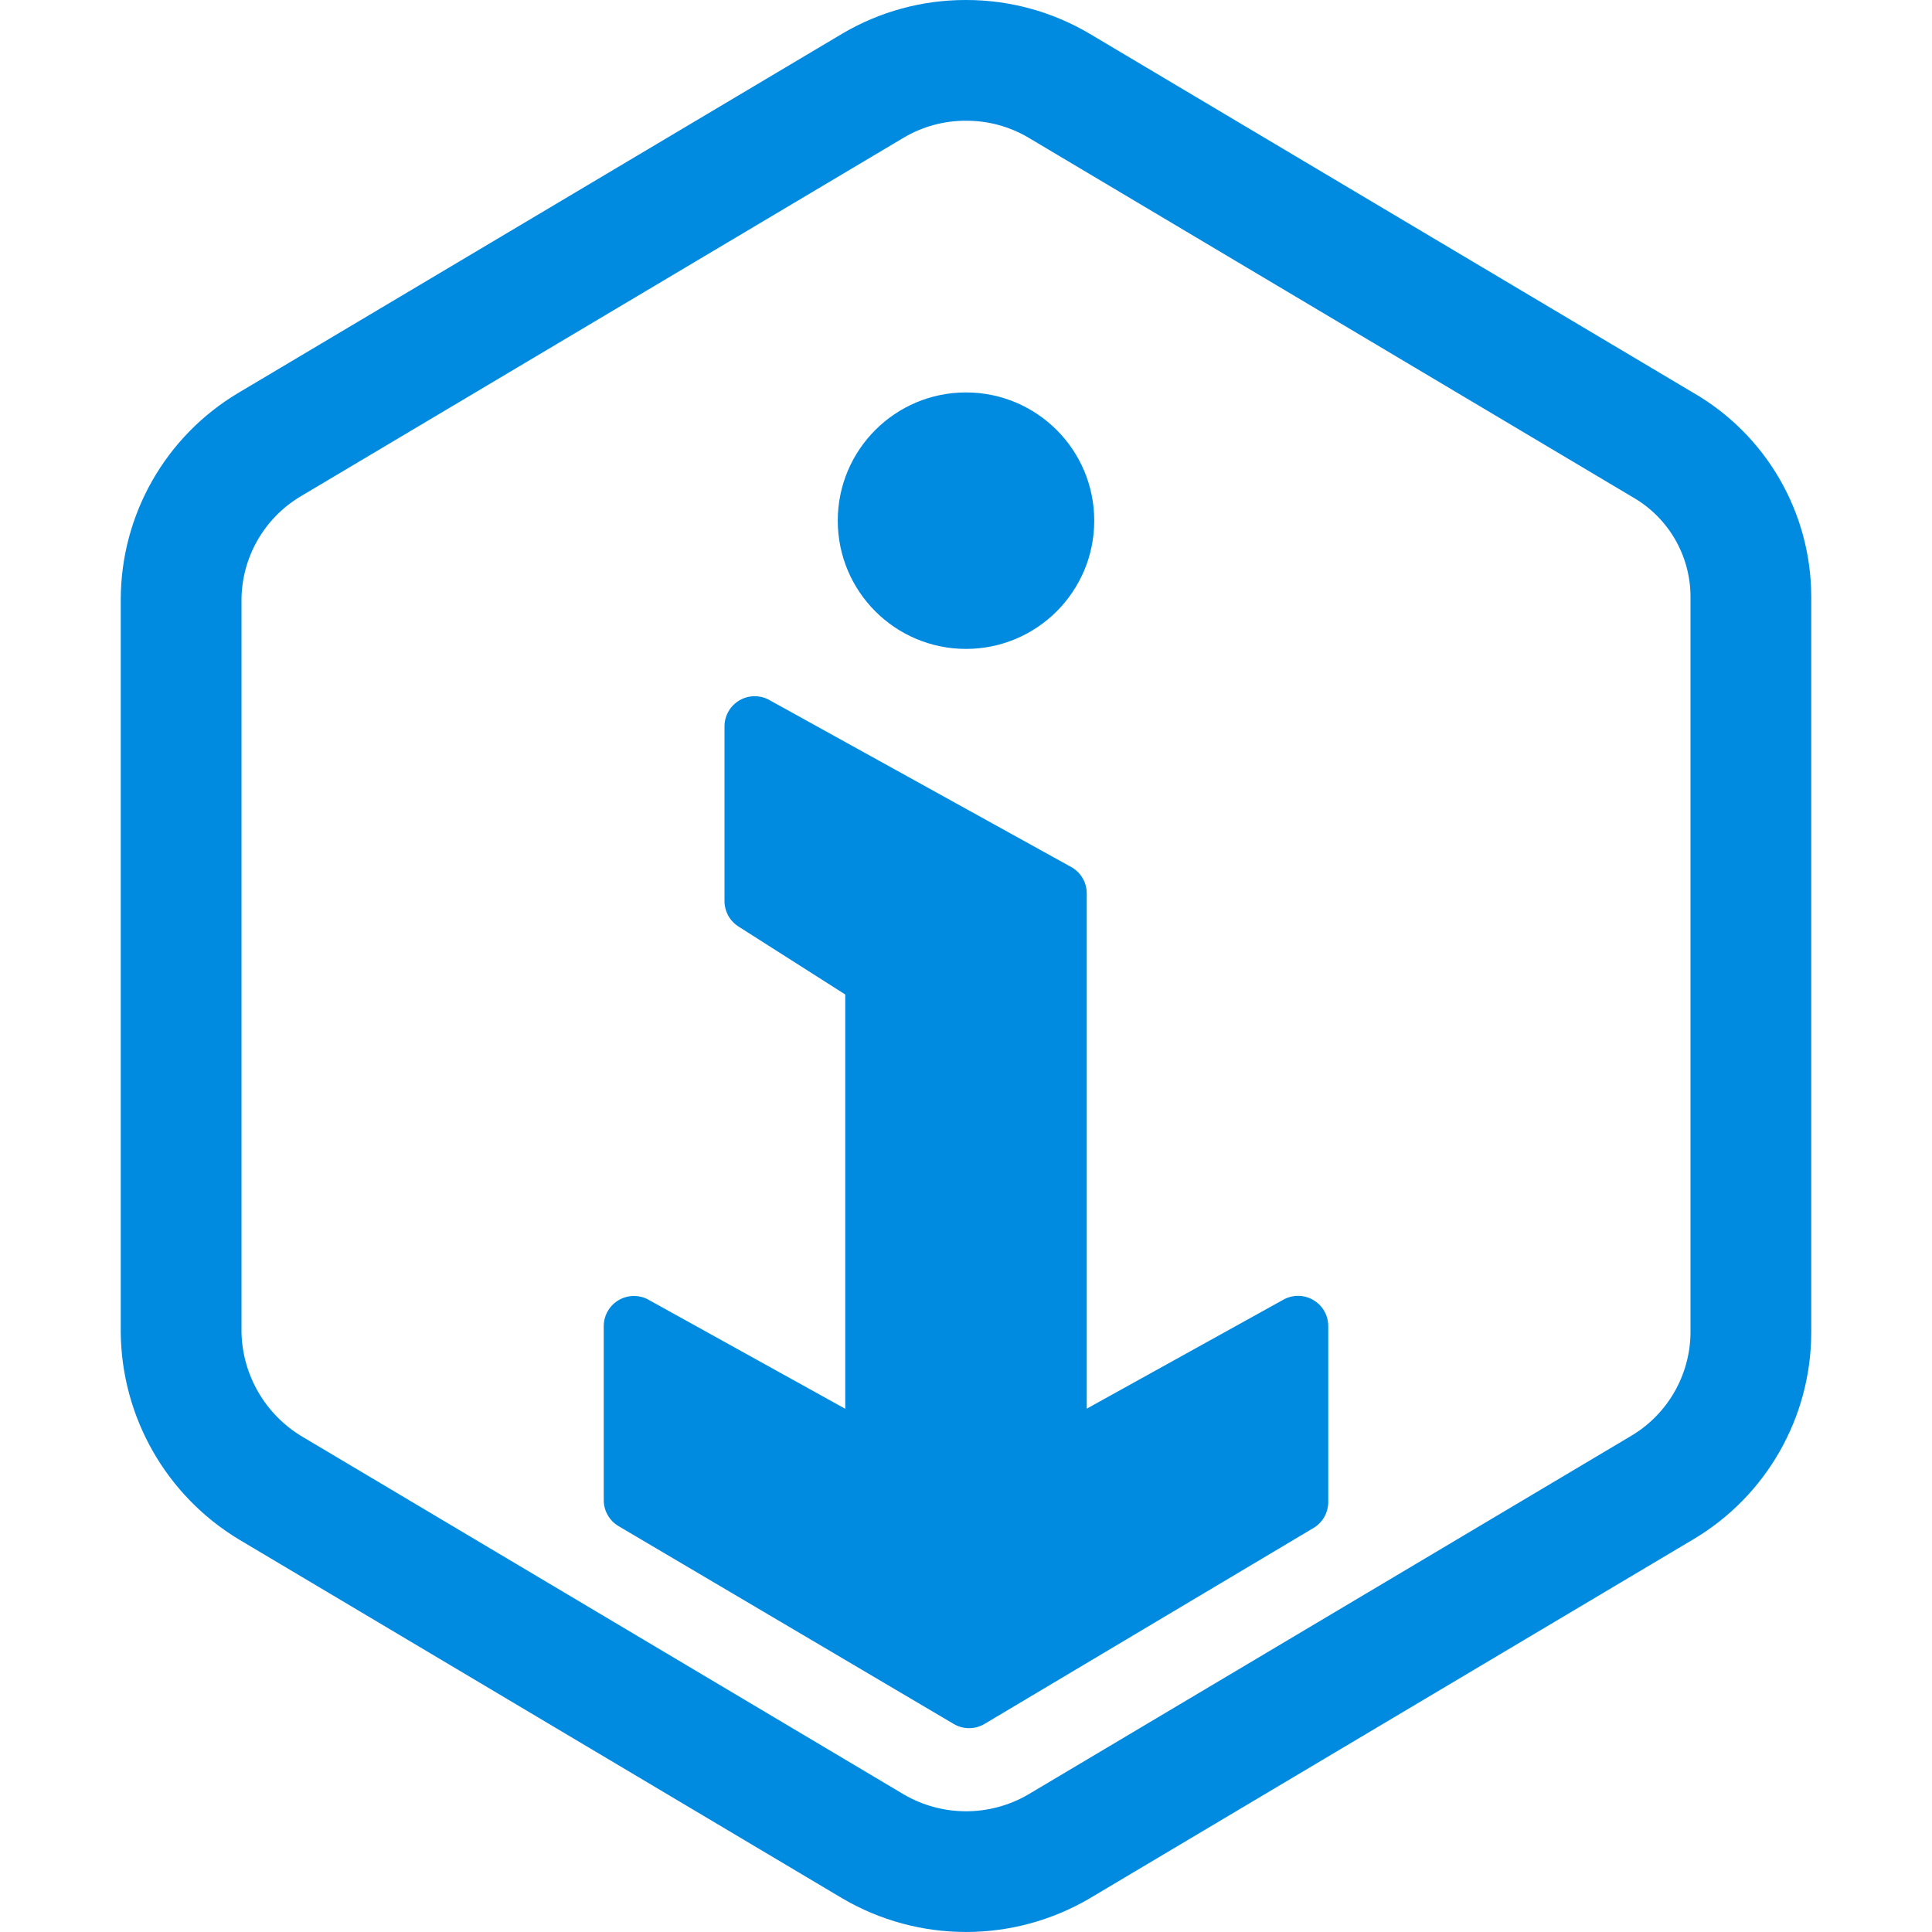
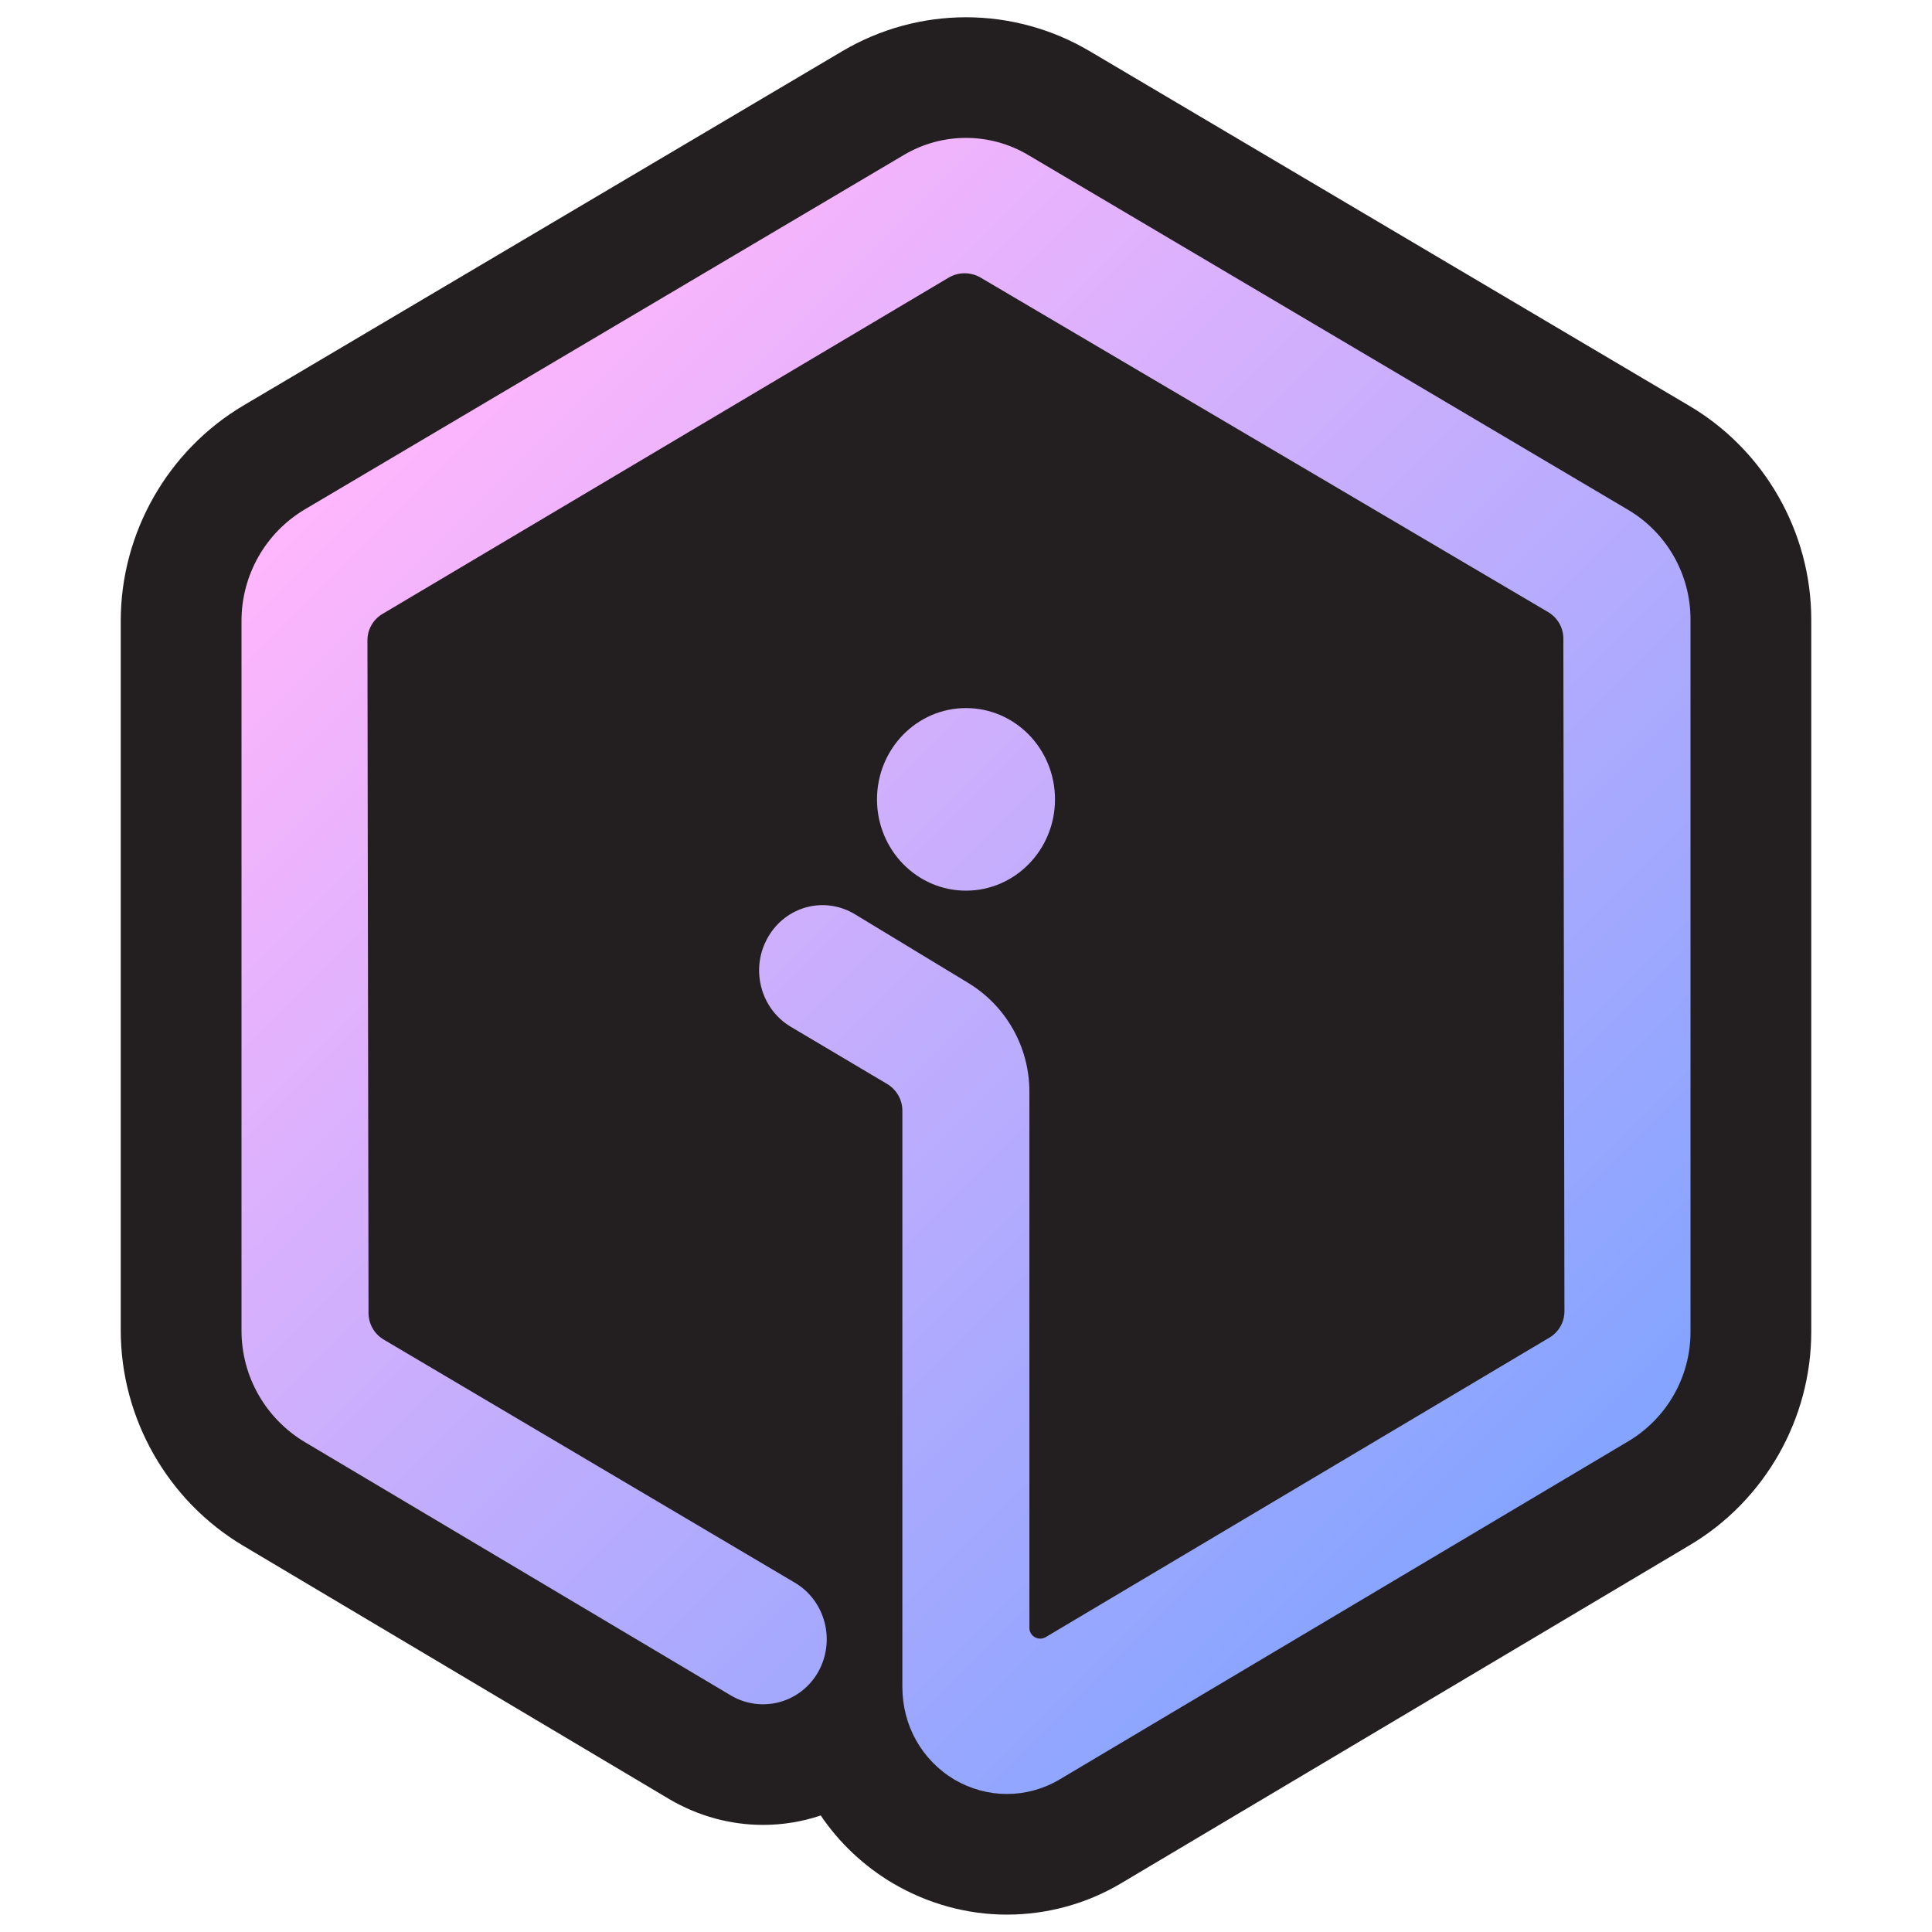
<svg xmlns="http://www.w3.org/2000/svg" viewBox="0 0 16 16">
-   <style>
-     path { fill: #008BE1; }
- 
-     @media (prefers-color-scheme: dark) {
-       path { fill: #A5D7F5; } 
-     }
-   </style>
-   <path d="M8,1a1.004,1.004,0,0,1,.514.138L13.524,4.119A.951.951,0,0,1,14,4.939v6.098a1.004,1.004,0,0,1-.486.851l-5,2.974a1.023,1.023,0,0,1-1.027,0l-4.985-2.965A1.032,1.032,0,0,1,2,11.036V4.964a1.004,1.004,0,0,1,.486-.851l5-2.974A1.004,1.004,0,0,1,8,1m0-1A2.006,2.006,0,0,0,6.975.279l-5,2.974A1.994,1.994,0,0,0,1,4.964v6.073a2.025,2.025,0,0,0,.975,1.71l5,2.974a2.023,2.023,0,0,0,2.05,0l5-2.974A1.994,1.994,0,0,0,15,11.036V4.939a1.953,1.953,0,0,0-.975-1.685l-5-2.974A2.006,2.006,0,0,0,8,0ZM8,3.25a1.062,1.062,0,1,1-1.062,1.062h0A1.062,1.062,0,0,1,8,3.25Zm3,9.189a.25.25,0,0,1-.122.215l-2.725,1.623a.25.25,0,0,1-.255 0L5.123,12.639A.25.25,0,0,1,5,12.424v-1.441a.25.25,0,0,1,.378-.215L7,11.667V8.236l-.878-.559A.25.25,0,0,1,6,7.462V6.016a.25.25,0,0,1,.378-.215l2.5,1.383A.25.25,0,0,1,9,7.399v4.267l1.622-.899a.25.25,0,0,1,.378.215Z" />
+   <defs>
+     <style>
+       .interior{fill:url(#gradient);}
+       .exterior{fill:#231f20;}
+       @media (prefers-color-scheme: dark) {
+         .exterior{fill:#f1f2f2;}
+       }
+         </style>
+     <linearGradient id="gradient" x1="3.309" y1="3.388" x2="12.694" y2="12.773" gradientUnits="userSpaceOnUse">
+       <stop offset="0" stop-color="#ffb6fc" />
+       <stop offset="1" stop-color="#83a4ff" />
+     </linearGradient>
+   </defs>
+   <path class="exterior" d="M8,.143c-.36,0-.713,.097-1.023,.28L2.018,3.357c-.628,.371-1.018,1.055-1.018,1.784v5.878c0,.727,     .388,1.41,1.014,1.782l3.531,2.1c.239,.14,.505,.212,.774,.212,.165,0,.326-.027,.478-.078,.152,.225,.354,.417,.598,.562,.292,.171,.616,.259,.944,.259,.331,0,.658-.089,.943-.258l4.714-2.803c.619-.368,1.004-1.044,     1.004-1.765V5.13c0-.722-.386-1.4-1.008-1.768L9.023,.423c-.31-.183-.663-.28-1.023-.28h0Z" />
+   <path class="interior" d="M14,11.031c0,.371-.196,.715-.515,.905l-4.712,2.802c-.134,.079-.284,.119-.434,.119-.15,     0-.299-.04-.433-.118-.271-.161-.433-.448-.433-.769v-4.772c0-.091-.048-.174-.126-.221l-.802-.476c-.25-.152-.333-.483-.185-.739,.146-.256,.467-.344,.721-.19l.937,.568c.315,.191,.507,.532,.507,.901v4.44c0,     .069,.075,.112,.135,.077l4.171-2.48c.078-.046,.126-.13,.125-.221l-.009-5.568c-0-.091-.048-.174-.126-.22l-4.7-2.77c-.082-.048-.184-.048-.266,.001L3.168,5.084c-.078,.046-.126,.13-.125,.221l.009,     5.569c0,.09,.048,.174,.126,.22l3.406,2.014c.252,.15,.337,.48,.192,.738-.146,.258-.469,.343-.72,.197l-3.531-2.1c-.325-.194-.525-.544-.525-.923V5.141c0-.379,.2-.731,.527-.924L7.486,1.283c.317-.188,     .711-.188,1.028,0l4.969,2.939c.321,.19,.517,.535,.517,.907v5.901Zm-5.263-4.411c0,.417-.33,.756-.737,.756-.407,0-.737-.338-.737-.756s.33-.756,.737-.756c.407,0,.737,.338,.737,.756Z" />
</svg>
